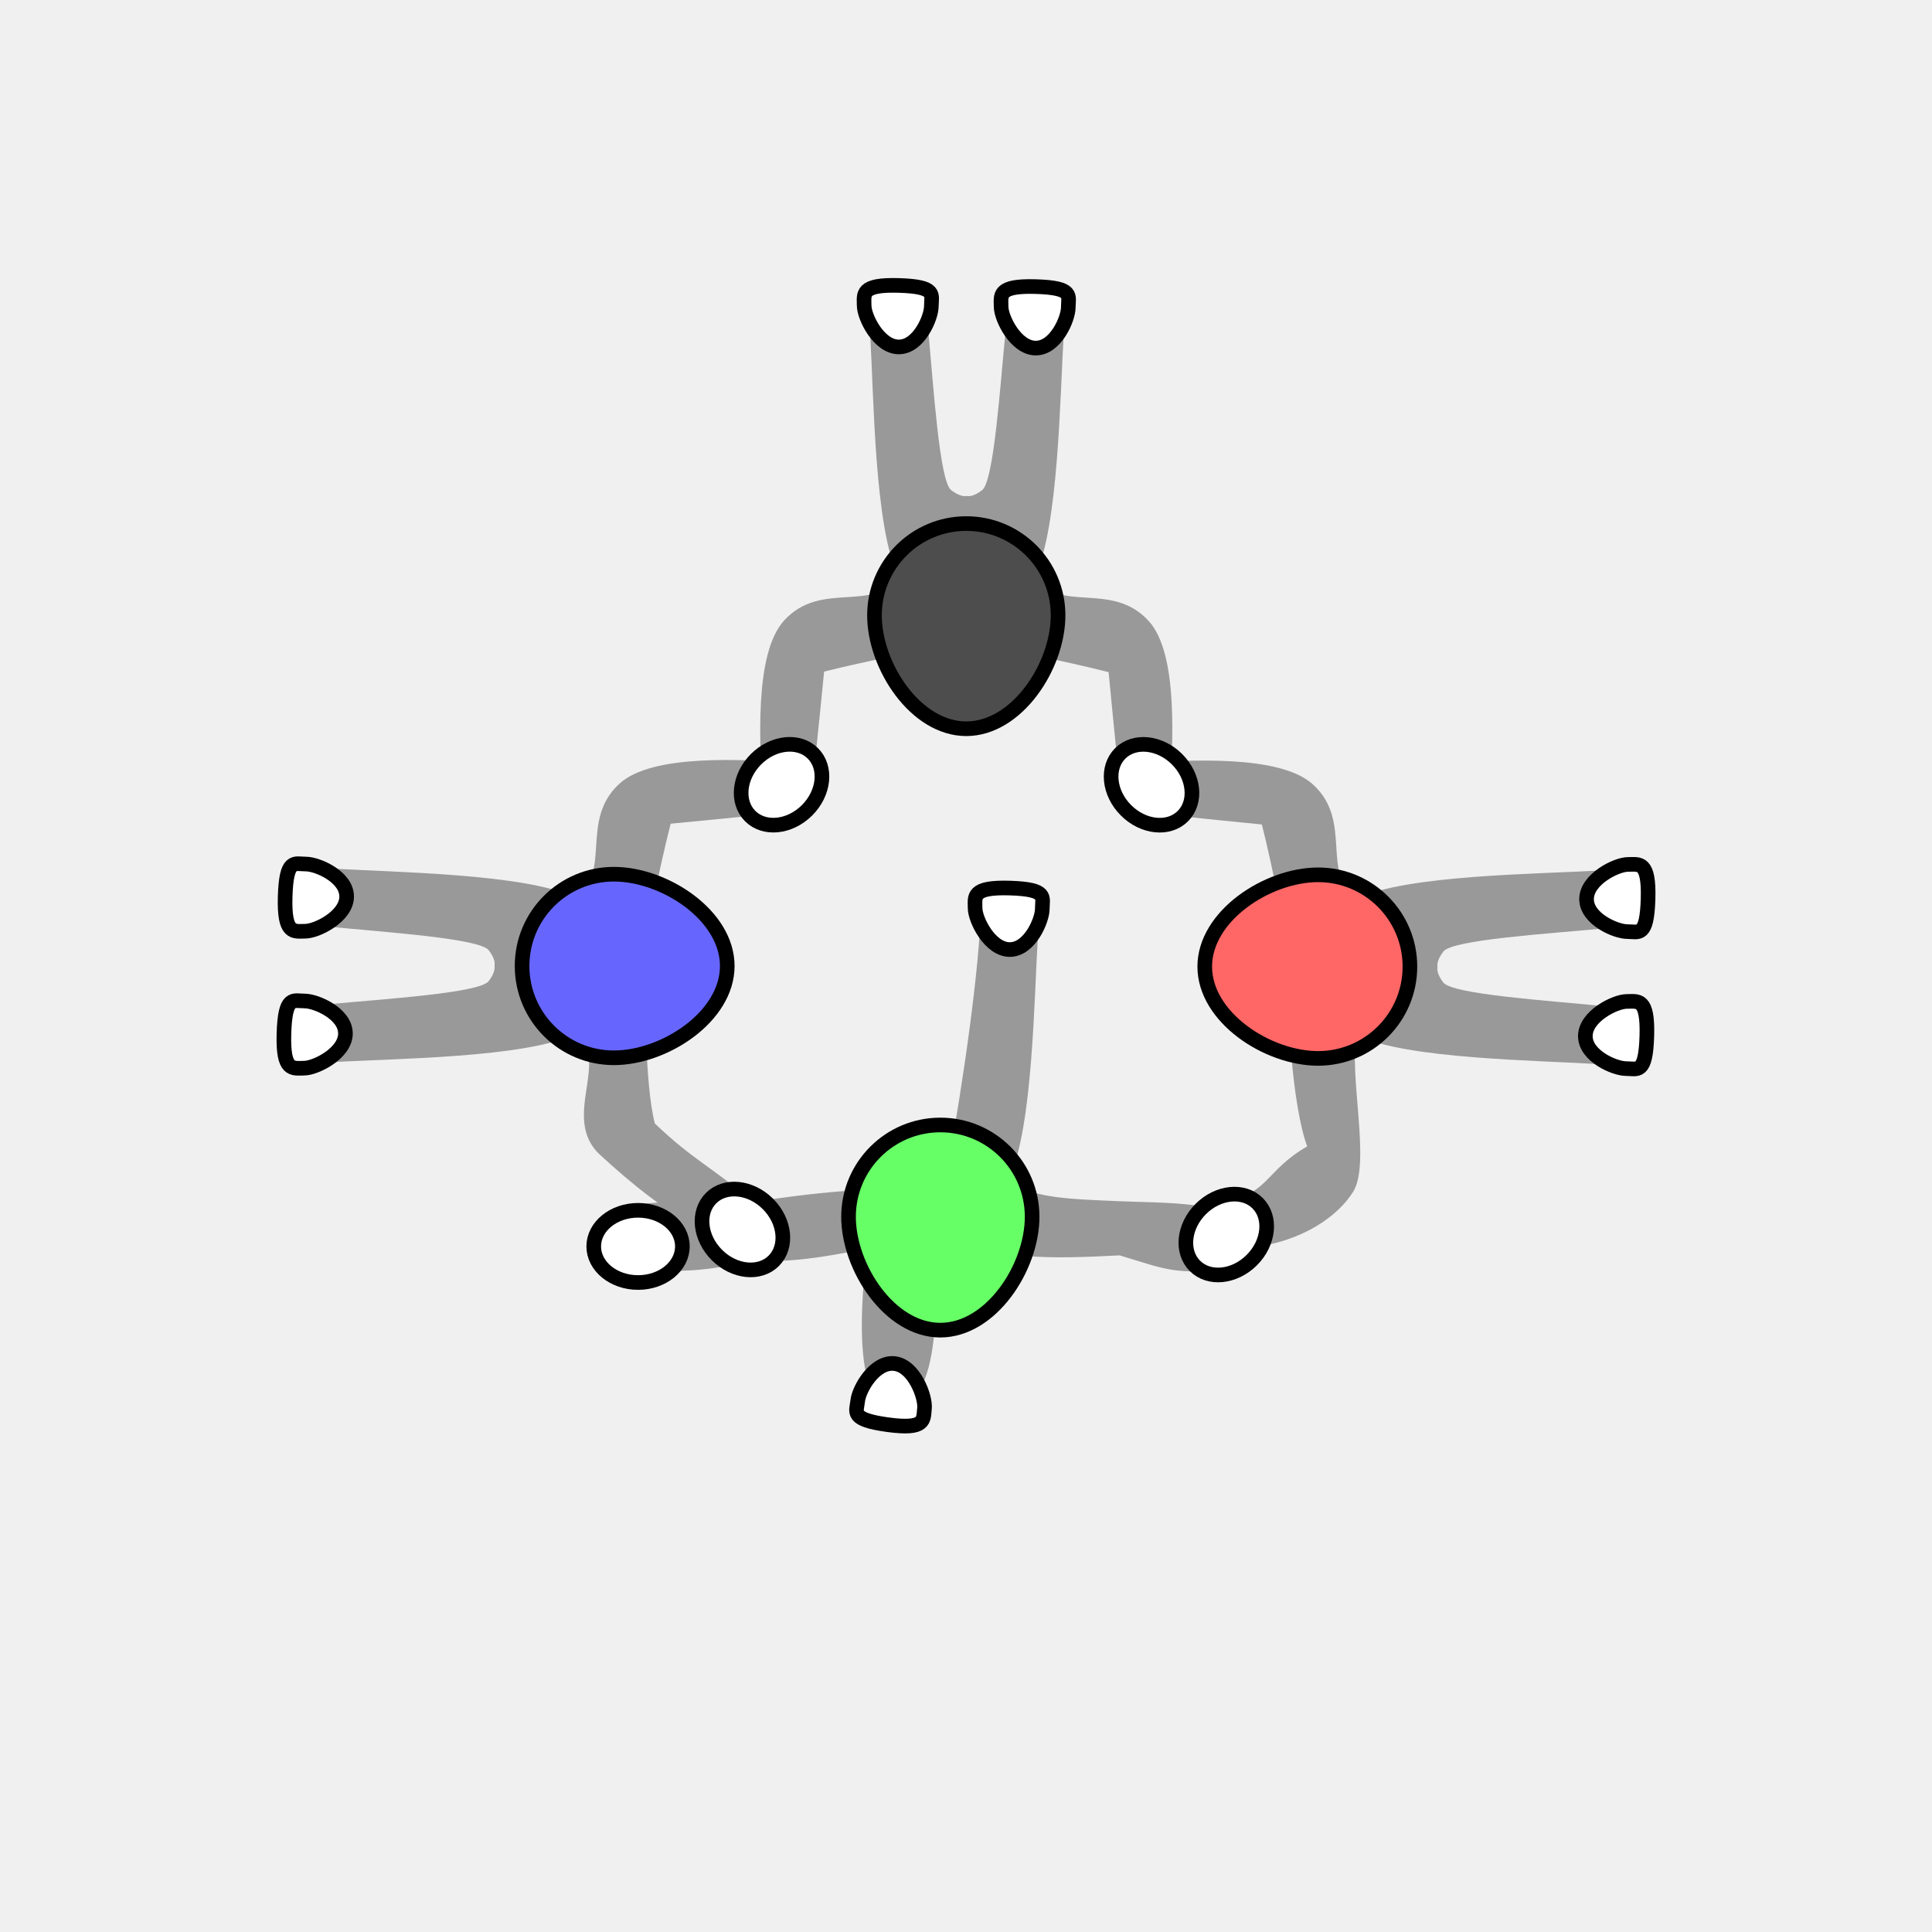
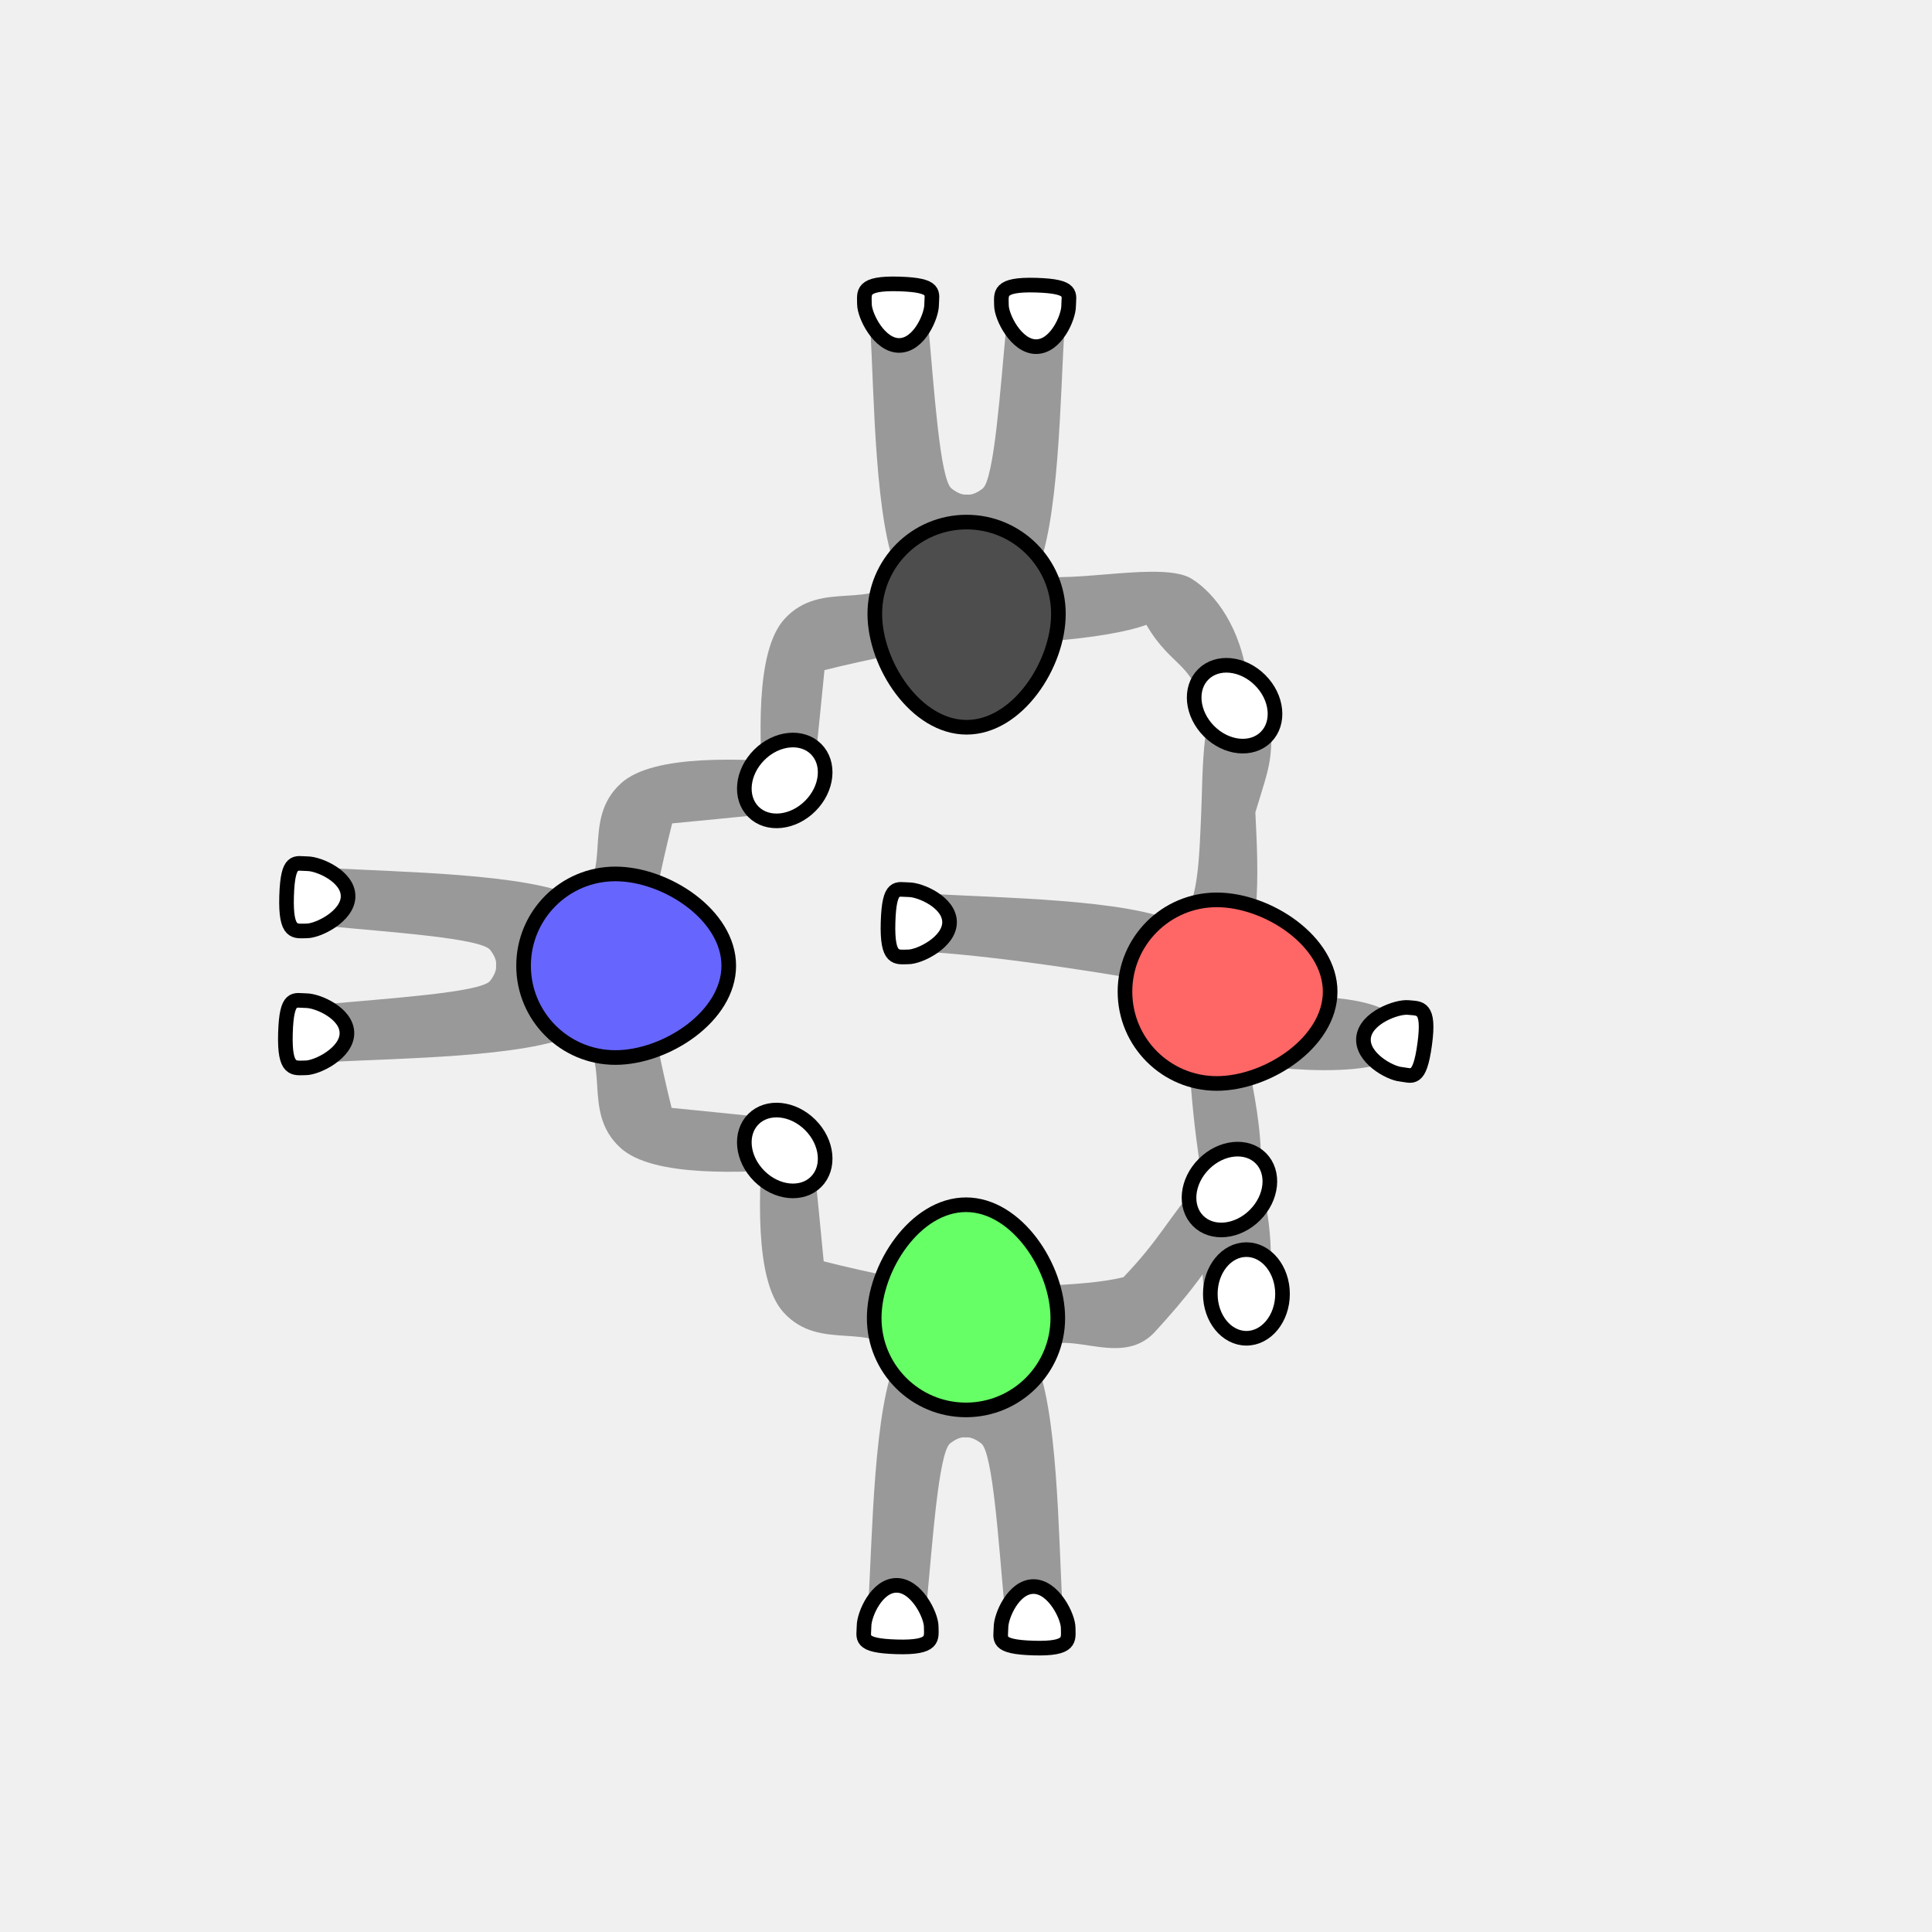
<svg xmlns="http://www.w3.org/2000/svg" width="35mm" height="35mm" viewBox="0 0 35 35" version="1.1" id="svg1" xml:space="preserve">
  <defs id="defs1" />
  <g id="layer1">
-     <path style="fill:#999999;fill-opacity:1;stroke:none;stroke-width:0.265;stroke-dasharray:none;stroke-opacity:1" d="m 29.332,16.274 c 0.004,-0.262 -0.082,-0.518 -0.262,-0.508 -1.252,0.072 -3.577,0.081 -4.482,0.51 -0.679,-0.438 -0.068,-1.392 -0.799,-2.062 -0.594,-0.545 -2.217,-0.451 -3.285,-0.383 -0.082,0.368 -0.028,0.421 0.051,0.867 0.906,0.101 2.305,0.238 2.305,0.238 0.194,0.768 0.416,1.915 0.539,2.578 -0.125,0.662 0.018,2.548 0.282,3.254 -0.8,0.462 -0.69,0.903 -1.597,1 -0.081,0.446 0.48,0.468 0.561,0.836 0.976,-0.113 1.607,-0.59 1.871,-1.018 0.321,-0.521 -0.091,-2.149 0.066,-2.83 0.904,0.432 3.23,0.45 4.482,0.527 0.359,0.022 0.346,-1.022 -0.012,-1.057 -1.03,-0.101 -2.744,-0.213 -2.906,-0.428 -0.092,-0.121 -0.116,-0.211 -0.105,-0.279 -0.01,-0.068 0.015,-0.16 0.107,-0.281 0.163,-0.214 1.876,-0.321 2.906,-0.418 0.179,-0.017 0.273,-0.285 0.277,-0.547 z" id="path4-6" />
-     <path id="path1-3" style="fill:#ff6666;fill-opacity:1;stroke:#000000;stroke-width:0.265" d="m 23.879,19.174 c -0.918,0 -2.054,-0.744 -2.054,-1.663 0,-0.918 1.136,-1.663 2.054,-1.663 0.918,0 1.663,0.744 1.663,1.663 0,0.918 -0.744,1.663 -1.663,1.663 z" />
-     <path id="path1-7-1-1" style="fill:#ffffff;stroke:#000000;stroke-width:0.265;stroke-dasharray:none" d="m 29.48,16.877 c -0.207,0 -0.738,-0.228 -0.738,-0.589 0,-0.361 0.542,-0.628 0.749,-0.628 0.207,0 0.386,-0.07 0.365,0.628 -0.021,0.698 -0.168,0.589 -0.375,0.589 z" />
-     <path id="path1-7-1-9-7" style="fill:#ffffff;stroke:#000000;stroke-width:0.265;stroke-dasharray:none" d="m 29.458,19.359 c -0.207,0 -0.738,-0.228 -0.738,-0.589 0,-0.361 0.542,-0.628 0.749,-0.628 0.207,0 0.386,-0.07 0.365,0.628 -0.021,0.698 -0.168,0.589 -0.375,0.589 z" />
-     <path style="fill:#999999;fill-opacity:1;stroke:none;stroke-width:0.1" d="m 16.886,22.429 c 0,0 0.378,3.069 -0.718,3.048 -0.9,-0.017 -0.435,-3.004 -0.435,-3.004 z" id="path2" />
-     <path id="path1-7-1-1-6" style="fill:#ffffff;stroke:#000000;stroke-width:0.265;stroke-dasharray:none" d="m 15.539,25.374 c 0.022,-0.206 0.304,-0.71 0.663,-0.672 0.359,0.038 0.567,0.605 0.546,0.811 -0.022,0.206 0.029,0.391 -0.663,0.297 -0.692,-0.094 -0.568,-0.229 -0.546,-0.435 z" />
-     <path style="fill:#999999;fill-opacity:1;stroke:none;stroke-width:0.265;stroke-dasharray:none;stroke-opacity:1" d="m 13.675,21.77 c -0.695,0.112 -2.22,-0.161 -2.417,0.232 -0.127,0.251 -0.191,0.63 0.213,0.914 0.212,0.149 1.426,0.169 2.144,-0.114 0.742,0.186 2.838,-0.319 3.322,-0.549 0.884,0.618 2.238,0.544 3.345,0.489 0.936,0.283 0.921,0.327 2.071,0.269 0.351,-0.438 0.459,-0.242 0.278,-0.716 -0.21,-0.549 -1.609,-0.498 -2.384,-0.535 -0.753,-0.035 -1.705,-0.044 -1.966,-0.42 0.432,-0.904 0.45,-3.23 0.527,-4.482 0.022,-0.359 -1.022,-0.346 -1.057,0.012 -0.09,1.354 -0.417,3.437 -0.671,4.744 -0.859,-0.197 -2.658,0.037 -3.405,0.157 z" id="path4-6-8" />
-     <ellipse style="fill:#ffffff;fill-opacity:1;stroke:#000000;stroke-width:0.265;stroke-dasharray:none;stroke-opacity:1" id="path1-7-2-9-9-1-3-1" cx="22.58" cy="-11.559" rx="0.654" ry="0.803" transform="rotate(90)" />
-     <path id="path1-3-8" style="fill:#66ff66;fill-opacity:1;stroke:#000000;stroke-width:0.265" d="m 18.698,22.043 c 0,0.918 -0.744,2.054 -1.663,2.054 -0.918,0 -1.663,-1.136 -1.663,-2.054 0,-0.918 0.744,-1.663 1.663,-1.663 0.918,0 1.663,0.744 1.663,1.663 z" />
-     <path id="path1-7-1-9-7-31" style="fill:#ffffff;stroke:#000000;stroke-width:0.265;stroke-dasharray:none" d="m 18.882,16.464 c 0,0.207 -0.228,0.738 -0.589,0.738 -0.361,0 -0.628,-0.542 -0.628,-0.749 0,-0.207 -0.07,-0.386 0.628,-0.365 0.698,0.021 0.589,0.168 0.589,0.375 z" />
-     <path style="fill:#999999;fill-opacity:1;stroke:none;stroke-width:0.265;stroke-dasharray:none;stroke-opacity:1" d="m 16.062,7.559 c -0.262,-0.004 -0.518,0.082 -0.508,0.262 0.072,1.252 0.081,3.577 0.51,4.482 -0.438,0.679 -1.392,0.068 -2.062,0.799 -0.545,0.594 -0.451,2.217 -0.383,3.285 0.368,0.082 0.421,0.028 0.867,-0.051 0.101,-0.906 0.238,-2.305 0.238,-2.305 0.768,-0.194 1.915,-0.416 2.578,-0.539 0.662,0.125 1.809,0.352 2.576,0.549 0,0 0.133,1.398 0.23,2.305 0.446,0.081 0.498,0.135 0.867,0.055 0.072,-1.068 0.171,-2.692 -0.371,-3.287 -0.668,-0.734 -1.625,-0.124 -2.061,-0.805 0.432,-0.904 0.45,-3.23 0.527,-4.482 0.022,-0.359 -1.022,-0.346 -1.057,0.012 -0.101,1.03 -0.213,2.744 -0.428,2.906 -0.121,0.092 -0.211,0.116 -0.279,0.105 -0.068,0.01 -0.16,-0.015 -0.281,-0.107 C 16.814,10.579 16.706,8.866 16.609,7.836 16.593,7.657 16.325,7.563 16.062,7.559 Z" id="path4-6-6" transform="translate(0.205622,-1.864128)" />
-     <path style="fill:#999999;fill-opacity:1;stroke:none;stroke-width:0.265;stroke-dasharray:none;stroke-opacity:1" d="m 5.668,18.738 c -0.004,0.262 0.082,0.518 0.262,0.508 1.252,-0.072 3.577,-0.081 4.482,-0.51 0.679,0.438 -0.271,1.515 0.46,2.186 0.594,0.545 1.164,1.012 1.992,1.46 0.566,0.306 1.062,-0.357 0.719,-0.652 -0.691,-0.593 -1.027,-0.715 -1.72,-1.377 -0.194,-0.768 -0.139,-2.192 -0.262,-2.855 0.125,-0.662 0.352,-1.809 0.549,-2.576 0,0 1.398,-0.133 2.305,-0.23 0.081,-0.446 0.135,-0.498 0.055,-0.867 -1.068,-0.072 -2.692,-0.171 -3.287,0.371 -0.734,0.668 -0.124,1.625 -0.805,2.061 -0.904,-0.432 -3.23,-0.45 -4.482,-0.527 -0.359,-0.022 -0.346,1.022 0.012,1.057 1.03,0.101 2.744,0.213 2.906,0.428 0.092,0.121 0.116,0.211 0.105,0.279 0.01,0.068 -0.015,0.16 -0.107,0.281 -0.163,0.214 -1.876,0.321 -2.906,0.418 -0.179,0.017 -0.273,0.285 -0.277,0.547 z" id="path4-6-1" />
-     <path id="path1-3-89" style="fill:#4d4d4d;fill-opacity:1;stroke:#000000;stroke-width:0.265" d="m 19.168,11.148 c 0,0.918 -0.744,2.054 -1.663,2.054 -0.918,0 -1.663,-1.136 -1.663,-2.054 0,-0.918 0.744,-1.663 1.663,-1.663 0.918,0 1.663,0.744 1.663,1.663 z" />
-     <path id="path1-7-1-1-2" style="fill:#ffffff;stroke:#000000;stroke-width:0.265;stroke-dasharray:none" d="m 16.872,5.547 c 0,0.207 -0.228,0.738 -0.589,0.738 -0.361,0 -0.628,-0.542 -0.628,-0.749 0,-0.207 -0.07,-0.386 0.628,-0.365 0.698,0.021 0.589,0.168 0.589,0.375 z" />
-     <path id="path1-7-1-9-7-6" style="fill:#ffffff;stroke:#000000;stroke-width:0.265;stroke-dasharray:none" d="m 19.353,5.568 c 0,0.207 -0.228,0.738 -0.589,0.738 -0.361,0 -0.628,-0.542 -0.628,-0.749 0,-0.207 -0.07,-0.386 0.628,-0.365 0.698,0.021 0.589,0.168 0.589,0.375 z" />
-     <ellipse style="fill:#ffffff;fill-opacity:1;stroke:#000000;stroke-width:0.265;stroke-dasharray:none;stroke-opacity:1" id="path1-7-2-9-9-1" cx="4.698" cy="24.804" rx="0.654" ry="0.803" transform="rotate(-45)" />
-     <ellipse style="fill:#ffffff;fill-opacity:1;stroke:#000000;stroke-width:0.265;stroke-dasharray:none;stroke-opacity:1" id="path1-7-2-9-9-1-9" cx="-20.064" cy="-0.041" rx="0.654" ry="0.803" transform="rotate(-135)" />
-     <ellipse style="fill:#ffffff;fill-opacity:1;stroke:#000000;stroke-width:0.265;stroke-dasharray:none;stroke-opacity:1" id="path1-7-2-9-9-1-9-9" cx="31.523" cy="0.106" rx="0.654" ry="0.803" transform="rotate(45)" />
-     <ellipse style="fill:#ffffff;fill-opacity:1;stroke:#000000;stroke-width:0.265;stroke-dasharray:none;stroke-opacity:1" id="path1-7-2-9-9-1-3" cx="6.239" cy="-25.26" rx="0.654" ry="0.803" transform="rotate(135)" />
-     <path id="path1-3-1" style="fill:#6666ff;fill-opacity:1;stroke:#000000;stroke-width:0.265" d="m 11.121,15.837 c 0.918,0 2.054,0.744 2.054,1.663 0,0.918 -1.136,1.663 -2.054,1.663 -0.918,0 -1.663,-0.744 -1.663,-1.663 0,-0.918 0.744,-1.663 1.663,-1.663 z" />
-     <path id="path1-7-1-1-0" style="fill:#ffffff;stroke:#000000;stroke-width:0.265;stroke-dasharray:none" d="m 5.52,18.134 c 0.207,0 0.738,0.228 0.738,0.589 0,0.361 -0.542,0.628 -0.749,0.628 -0.207,0 -0.386,0.07 -0.365,-0.628 0.021,-0.698 0.168,-0.589 0.375,-0.589 z" />
-     <path id="path1-7-1-9-7-3" style="fill:#ffffff;stroke:#000000;stroke-width:0.265;stroke-dasharray:none" d="m 5.542,15.653 c 0.207,0 0.738,0.228 0.738,0.589 0,0.361 -0.542,0.628 -0.749,0.628 -0.207,0 -0.386,0.07 -0.365,-0.628 0.021,-0.698 0.168,-0.589 0.375,-0.589 z" />
+     <path style="fill:#999999;fill-opacity:1;stroke:none;stroke-width:0.265;stroke-dasharray:none;stroke-opacity:1" d="m 16.274,5.668 c -0.262,-0.004 -0.518,0.082 -0.508,0.262 0.072,1.252 0.081,3.577 0.51,4.482 -0.438,0.679 -1.392,0.068 -2.062,0.799 -0.545,0.594 -0.451,2.217 -0.383,3.285 0.368,0.082 0.421,0.028 0.867,-0.051 0.101,-0.906 0.238,-2.305 0.238,-2.305 0.768,-0.194 1.915,-0.416 2.578,-0.539 0.662,0.125 2.548,-0.018 3.254,-0.282 0.462,0.8 0.903,0.69 1,1.597 0.446,0.081 0.468,-0.48 0.836,-0.561 -0.113,-0.976 -0.59,-1.607 -1.018,-1.871 -0.521,-0.321 -2.149,0.091 -2.83,-0.066 C 19.189,9.514 19.207,7.187 19.284,5.935 19.306,5.577 18.262,5.589 18.227,5.947 18.126,6.977 18.014,8.691 17.799,8.853 17.678,8.945 17.588,8.969 17.52,8.959 17.452,8.969 17.36,8.944 17.239,8.851 17.025,8.688 16.918,6.975 16.821,5.945 16.804,5.766 16.536,5.672 16.274,5.668 Z" id="path4-6" />
+     <path id="path1-3" style="fill:#4d4d4d;fill-opacity:1;stroke:#000000;stroke-width:0.265" d="m 19.174,11.121 c 0,0.918 -0.744,2.054 -1.663,2.054 -0.918,0 -1.663,-1.136 -1.663,-2.054 0,-0.918 0.744,-1.663 1.663,-1.663 0.918,0 1.663,0.744 1.663,1.663 z" />
+     <path id="path1-7-1-1" style="fill:#ffffff;stroke:#000000;stroke-width:0.265;stroke-dasharray:none" d="m 16.877,5.52 c 0,0.207 -0.228,0.738 -0.589,0.738 -0.361,0 -0.628,-0.542 -0.628,-0.749 0,-0.207 -0.07,-0.386 0.628,-0.365 0.698,0.021 0.589,0.168 0.589,0.375 z" />
+     <path id="path1-7-1-9-7" style="fill:#ffffff;stroke:#000000;stroke-width:0.265;stroke-dasharray:none" d="m 19.359,5.542 c 0,0.207 -0.228,0.738 -0.589,0.738 -0.361,0 -0.628,-0.542 -0.628,-0.749 0,-0.207 -0.07,-0.386 0.628,-0.365 0.698,0.021 0.589,0.168 0.589,0.375 z" />
+     <path style="fill:#999999;fill-opacity:1;stroke:none;stroke-width:0.1" d="m 22.429,18.114 c 0,0 3.069,-0.378 3.048,0.718 -0.017,0.9 -3.004,0.435 -3.004,0.435 z" id="path2" />
+     <path id="path1-7-1-1-6" style="fill:#ffffff;stroke:#000000;stroke-width:0.265;stroke-dasharray:none" d="m 25.374,19.461 c -0.206,-0.022 -0.71,-0.304 -0.672,-0.663 0.038,-0.359 0.605,-0.567 0.811,-0.546 0.206,0.022 0.391,-0.029 0.297,0.663 -0.094,0.692 -0.229,0.568 -0.435,0.546 z" />
+     <path style="fill:#999999;fill-opacity:1;stroke:none;stroke-width:0.265;stroke-dasharray:none;stroke-opacity:1" d="m 21.77,21.325 c 0.112,0.695 -0.161,2.22 0.232,2.417 0.251,0.127 0.63,0.191 0.914,-0.213 0.149,-0.212 0.169,-1.426 -0.114,-2.144 0.186,-0.742 -0.319,-2.838 -0.549,-3.322 0.618,-0.884 0.544,-2.238 0.489,-3.345 0.283,-0.936 0.327,-0.921 0.269,-2.071 -0.438,-0.351 -0.242,-0.459 -0.716,-0.278 -0.549,0.21 -0.498,1.609 -0.535,2.384 -0.035,0.753 -0.044,1.705 -0.42,1.966 -0.904,-0.432 -3.23,-0.45 -4.482,-0.527 -0.359,-0.022 -0.346,1.022 0.012,1.057 1.354,0.09 3.437,0.417 4.744,0.671 -0.197,0.859 0.037,2.658 0.157,3.405 z" id="path4-6-8" />
+     <ellipse style="fill:#ffffff;fill-opacity:1;stroke:#000000;stroke-width:0.265;stroke-dasharray:none;stroke-opacity:1" id="path1-7-2-9-9-1-3-1" cx="22.58" cy="23.441" rx="0.654" ry="0.803" />
+     <path id="path1-3-8" style="fill:#ff6666;fill-opacity:1;stroke:#000000;stroke-width:0.265" d="m 22.043,16.302 c 0.918,0 2.054,0.744 2.054,1.663 0,0.918 -1.136,1.663 -2.054,1.663 -0.918,0 -1.663,-0.744 -1.663,-1.663 0,-0.918 0.744,-1.663 1.663,-1.663 z" />
+     <path id="path1-7-1-9-7-31" style="fill:#ffffff;stroke:#000000;stroke-width:0.265;stroke-dasharray:none" d="m 16.464,16.118 c 0.207,0 0.738,0.228 0.738,0.589 0,0.361 -0.542,0.628 -0.749,0.628 -0.207,0 -0.386,0.07 -0.365,-0.628 0.021,-0.698 0.168,-0.589 0.375,-0.589 z" />
+     <path style="fill:#999999;fill-opacity:1;stroke:none;stroke-width:0.265;stroke-dasharray:none;stroke-opacity:1" d="m 16.062,7.559 c -0.262,-0.004 -0.518,0.082 -0.508,0.262 0.072,1.252 0.081,3.577 0.51,4.482 -0.438,0.679 -1.392,0.068 -2.062,0.799 -0.545,0.594 -0.451,2.217 -0.383,3.285 0.368,0.082 0.421,0.028 0.867,-0.051 0.101,-0.906 0.238,-2.305 0.238,-2.305 0.768,-0.194 1.915,-0.416 2.578,-0.539 0.662,0.125 1.809,0.352 2.576,0.549 0,0 0.133,1.398 0.23,2.305 0.446,0.081 0.498,0.135 0.867,0.055 0.072,-1.068 0.171,-2.692 -0.371,-3.287 -0.668,-0.734 -1.625,-0.124 -2.061,-0.805 0.432,-0.904 0.45,-3.23 0.527,-4.482 0.022,-0.359 -1.022,-0.346 -1.057,0.012 -0.101,1.03 -0.213,2.744 -0.428,2.906 -0.121,0.092 -0.211,0.116 -0.279,0.105 -0.068,0.01 -0.16,-0.015 -0.281,-0.107 C 16.814,10.579 16.706,8.866 16.609,7.836 16.593,7.657 16.325,7.563 16.062,7.559 Z" id="path4-6-6" transform="rotate(-90,16.46513,18.32925)" />
+     <path style="fill:#999999;fill-opacity:1;stroke:none;stroke-width:0.265;stroke-dasharray:none;stroke-opacity:1" d="m 18.738,29.332 c 0.262,0.004 0.518,-0.082 0.508,-0.262 -0.072,-1.252 -0.081,-3.577 -0.51,-4.482 0.438,-0.679 1.515,0.271 2.186,-0.46 0.545,-0.594 1.012,-1.164 1.46,-1.992 0.306,-0.566 -0.357,-1.062 -0.652,-0.719 -0.593,0.691 -0.715,1.027 -1.377,1.72 -0.768,0.194 -2.192,0.139 -2.855,0.262 -0.662,-0.125 -1.809,-0.352 -2.576,-0.549 0,0 -0.133,-1.398 -0.23,-2.305 -0.446,-0.081 -0.498,-0.135 -0.867,-0.055 -0.072,1.068 -0.171,2.692 0.371,3.287 0.668,0.734 1.625,0.124 2.061,0.805 -0.432,0.904 -0.45,3.23 -0.527,4.482 -0.022,0.359 1.022,0.346 1.057,-0.012 0.101,-1.03 0.213,-2.744 0.428,-2.906 0.121,-0.092 0.211,-0.116 0.279,-0.105 0.068,-0.01 0.16,0.015 0.281,0.107 0.214,0.163 0.321,1.876 0.418,2.906 0.017,0.179 0.285,0.273 0.547,0.277 z" id="path4-6-1" />
+     <path id="path1-3-89" style="fill:#6666ff;fill-opacity:1;stroke:#000000;stroke-width:0.265" d="m 11.148,15.832 c 0.918,0 2.054,0.744 2.054,1.663 0,0.918 -1.136,1.663 -2.054,1.663 -0.918,0 -1.663,-0.744 -1.663,-1.663 0,-0.918 0.744,-1.663 1.663,-1.663 z" />
+     <path id="path1-7-1-1-2" style="fill:#ffffff;stroke:#000000;stroke-width:0.265;stroke-dasharray:none" d="m 5.547,18.128 c 0.207,0 0.738,0.228 0.738,0.589 0,0.361 -0.542,0.628 -0.749,0.628 -0.207,0 -0.386,0.07 -0.365,-0.628 0.021,-0.698 0.168,-0.589 0.375,-0.589 z" />
+     <path id="path1-7-1-9-7-6" style="fill:#ffffff;stroke:#000000;stroke-width:0.265;stroke-dasharray:none" d="m 5.568,15.647 c 0.207,0 0.738,0.228 0.738,0.589 0,0.361 -0.542,0.628 -0.749,0.628 -0.207,0 -0.386,0.07 -0.365,-0.628 0.021,-0.698 0.168,-0.589 0.375,-0.589 z" />
+     <ellipse style="fill:#ffffff;fill-opacity:1;stroke:#000000;stroke-width:0.265;stroke-dasharray:none;stroke-opacity:1" id="path1-7-2-9-9-1" cx="-20.05" cy="0.055" rx="0.654" ry="0.803" transform="rotate(-135)" />
+     <ellipse style="fill:#ffffff;fill-opacity:1;stroke:#000000;stroke-width:0.265;stroke-dasharray:none;stroke-opacity:1" id="path1-7-2-9-9-1-9" cx="4.685" cy="-24.79" rx="0.654" ry="0.803" transform="rotate(135)" />
+     <ellipse style="fill:#ffffff;fill-opacity:1;stroke:#000000;stroke-width:0.265;stroke-dasharray:none;stroke-opacity:1" id="path1-7-2-9-9-1-9-9" cx="6.775" cy="24.855" rx="0.654" ry="0.803" transform="rotate(-45)" />
+     <ellipse style="fill:#ffffff;fill-opacity:1;stroke:#000000;stroke-width:0.265;stroke-dasharray:none;stroke-opacity:1" id="path1-7-2-9-9-1-3" cx="30.987" cy="-0.511" rx="0.654" ry="0.803" transform="rotate(45)" />
+     <path id="path1-3-1" style="fill:#66ff66;fill-opacity:1;stroke:#000000;stroke-width:0.265" d="m 15.837,23.879 c 0,-0.918 0.744,-2.054 1.663,-2.054 0.918,0 1.663,1.136 1.663,2.054 0,0.918 -0.744,1.663 -1.663,1.663 -0.918,0 -1.663,-0.744 -1.663,-1.663 z" />
+     <path id="path1-7-1-1-0" style="fill:#ffffff;stroke:#000000;stroke-width:0.265;stroke-dasharray:none" d="m 18.134,29.48 c 0,-0.207 0.228,-0.738 0.589,-0.738 0.361,0 0.628,0.542 0.628,0.749 0,0.207 0.07,0.386 -0.628,0.365 -0.698,-0.021 -0.589,-0.168 -0.589,-0.375 z" />
+     <path id="path1-7-1-9-7-3" style="fill:#ffffff;stroke:#000000;stroke-width:0.265;stroke-dasharray:none" d="m 15.653,29.458 c 0,-0.207 0.228,-0.738 0.589,-0.738 0.361,0 0.628,0.542 0.628,0.749 0,0.207 0.07,0.386 -0.628,0.365 -0.698,-0.021 -0.589,-0.168 -0.589,-0.375 z" />
  </g>
</svg>
